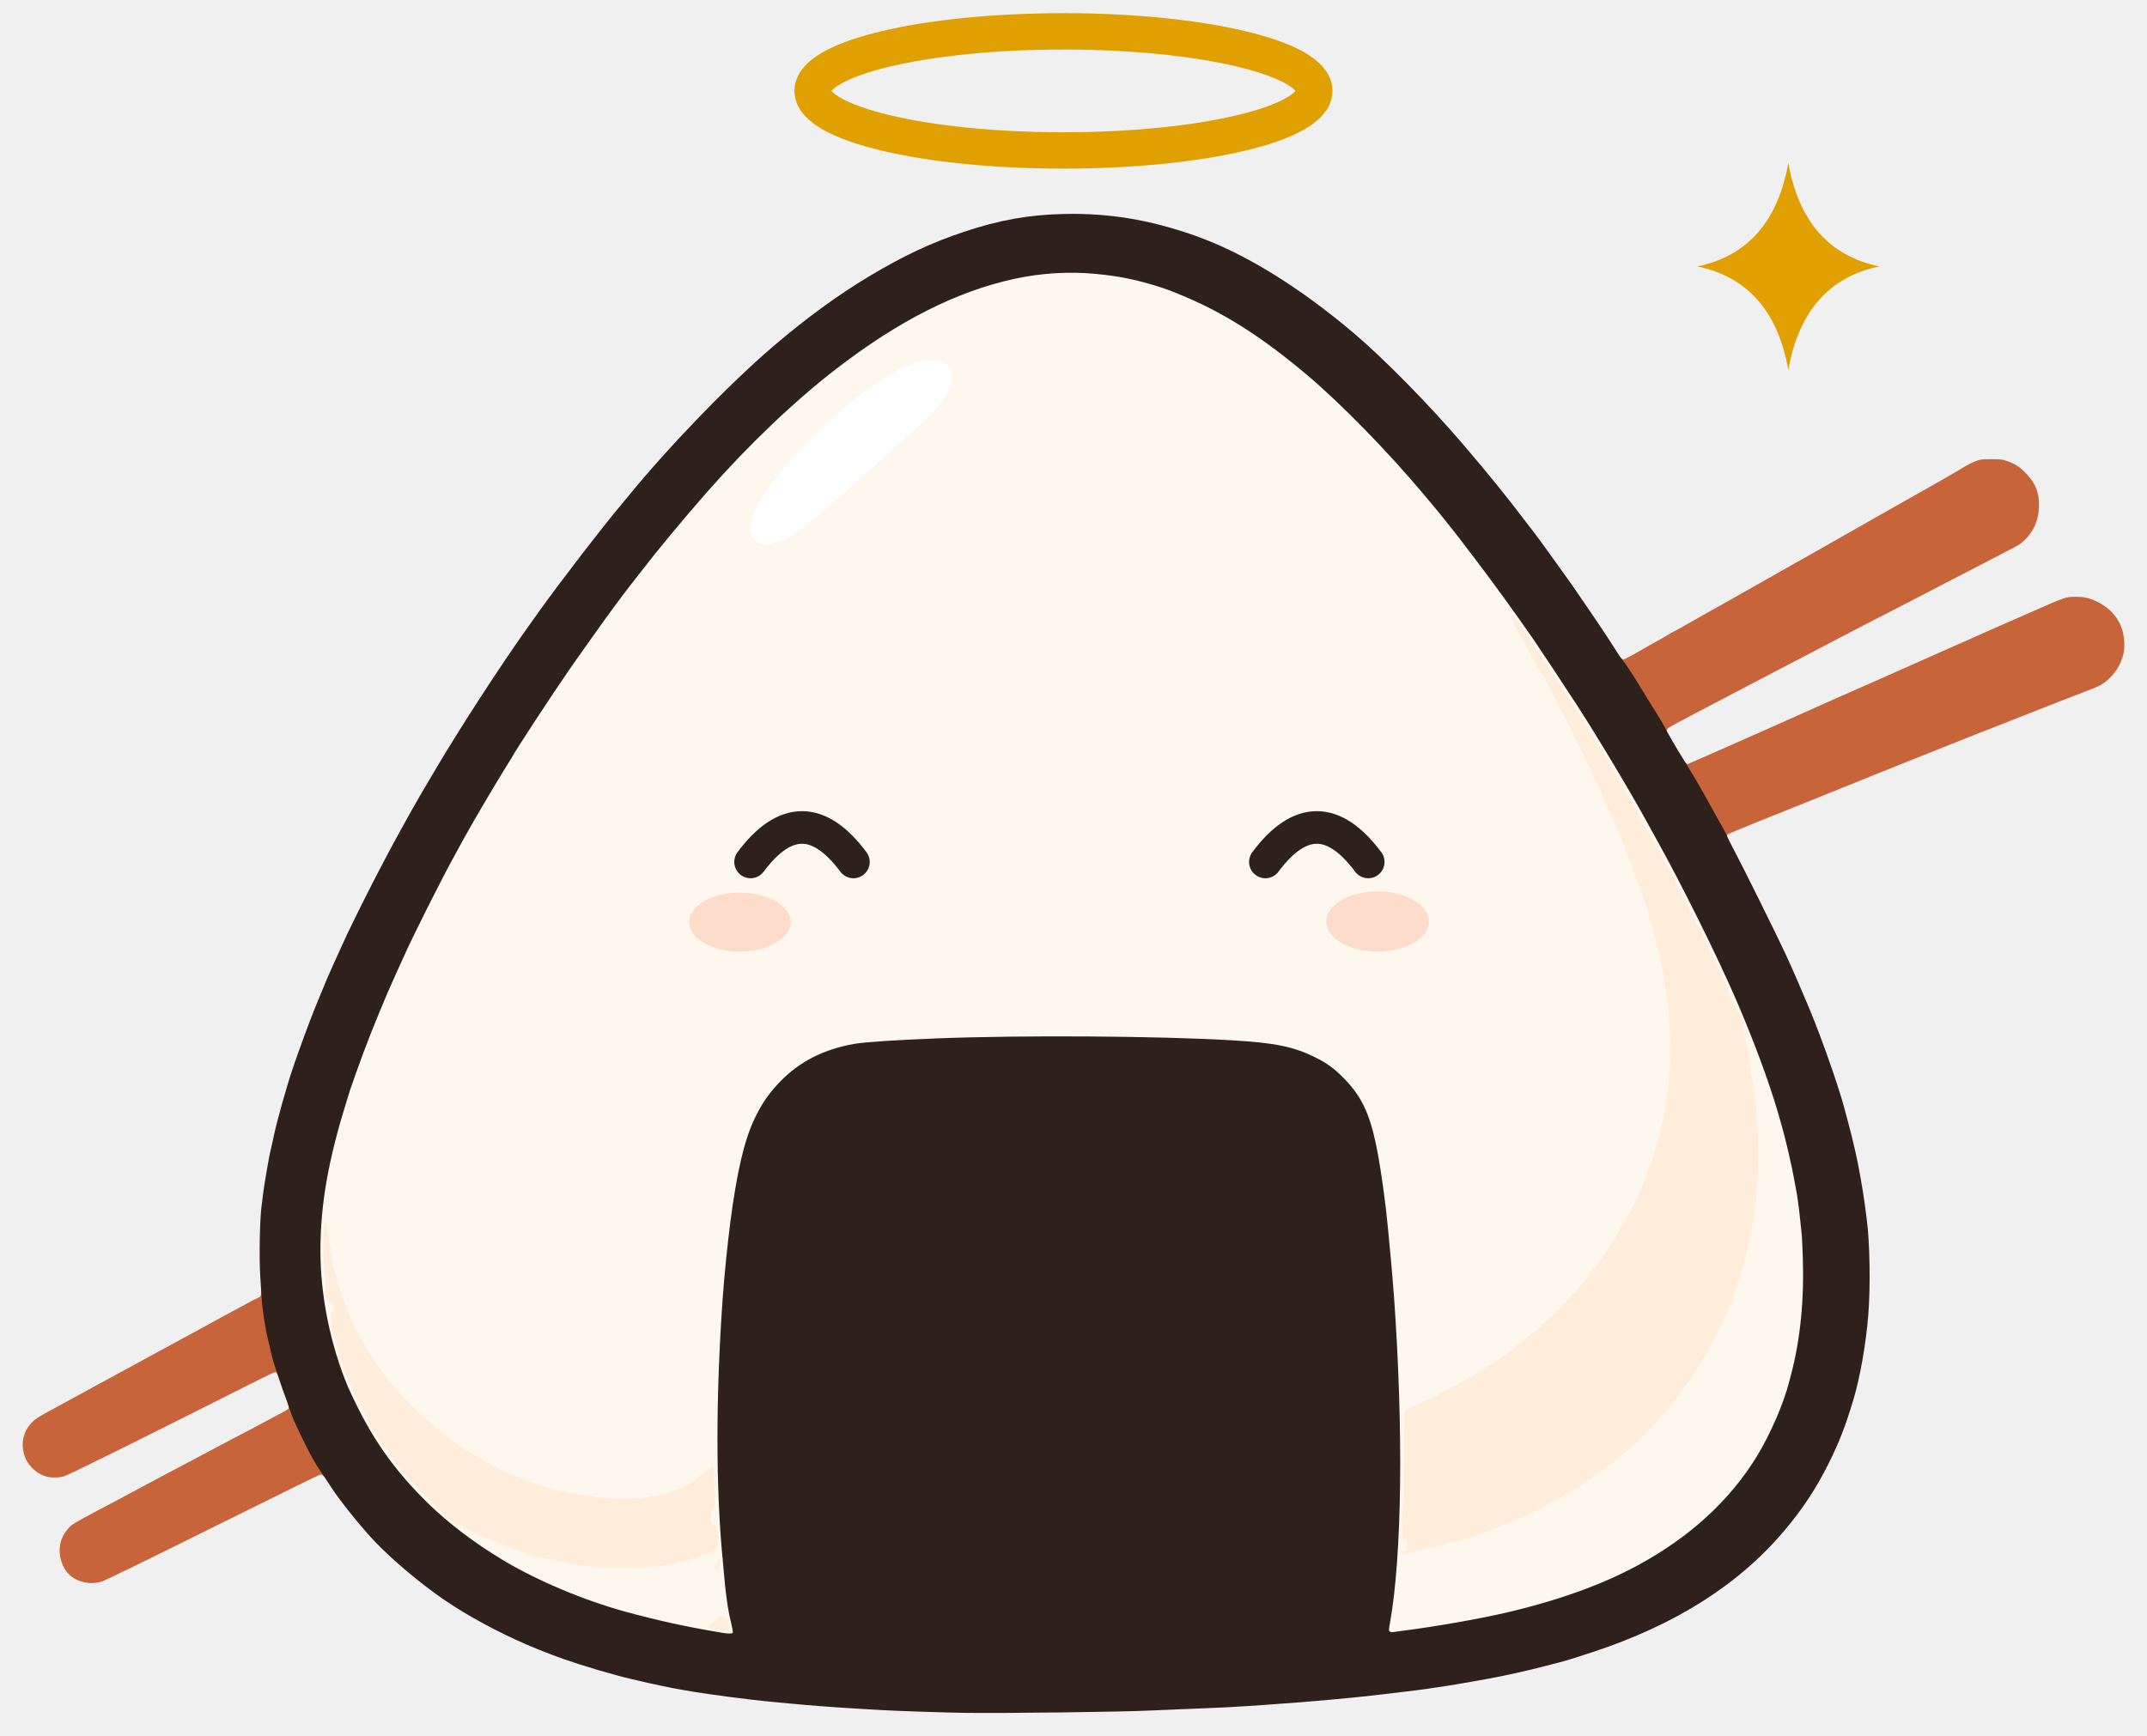
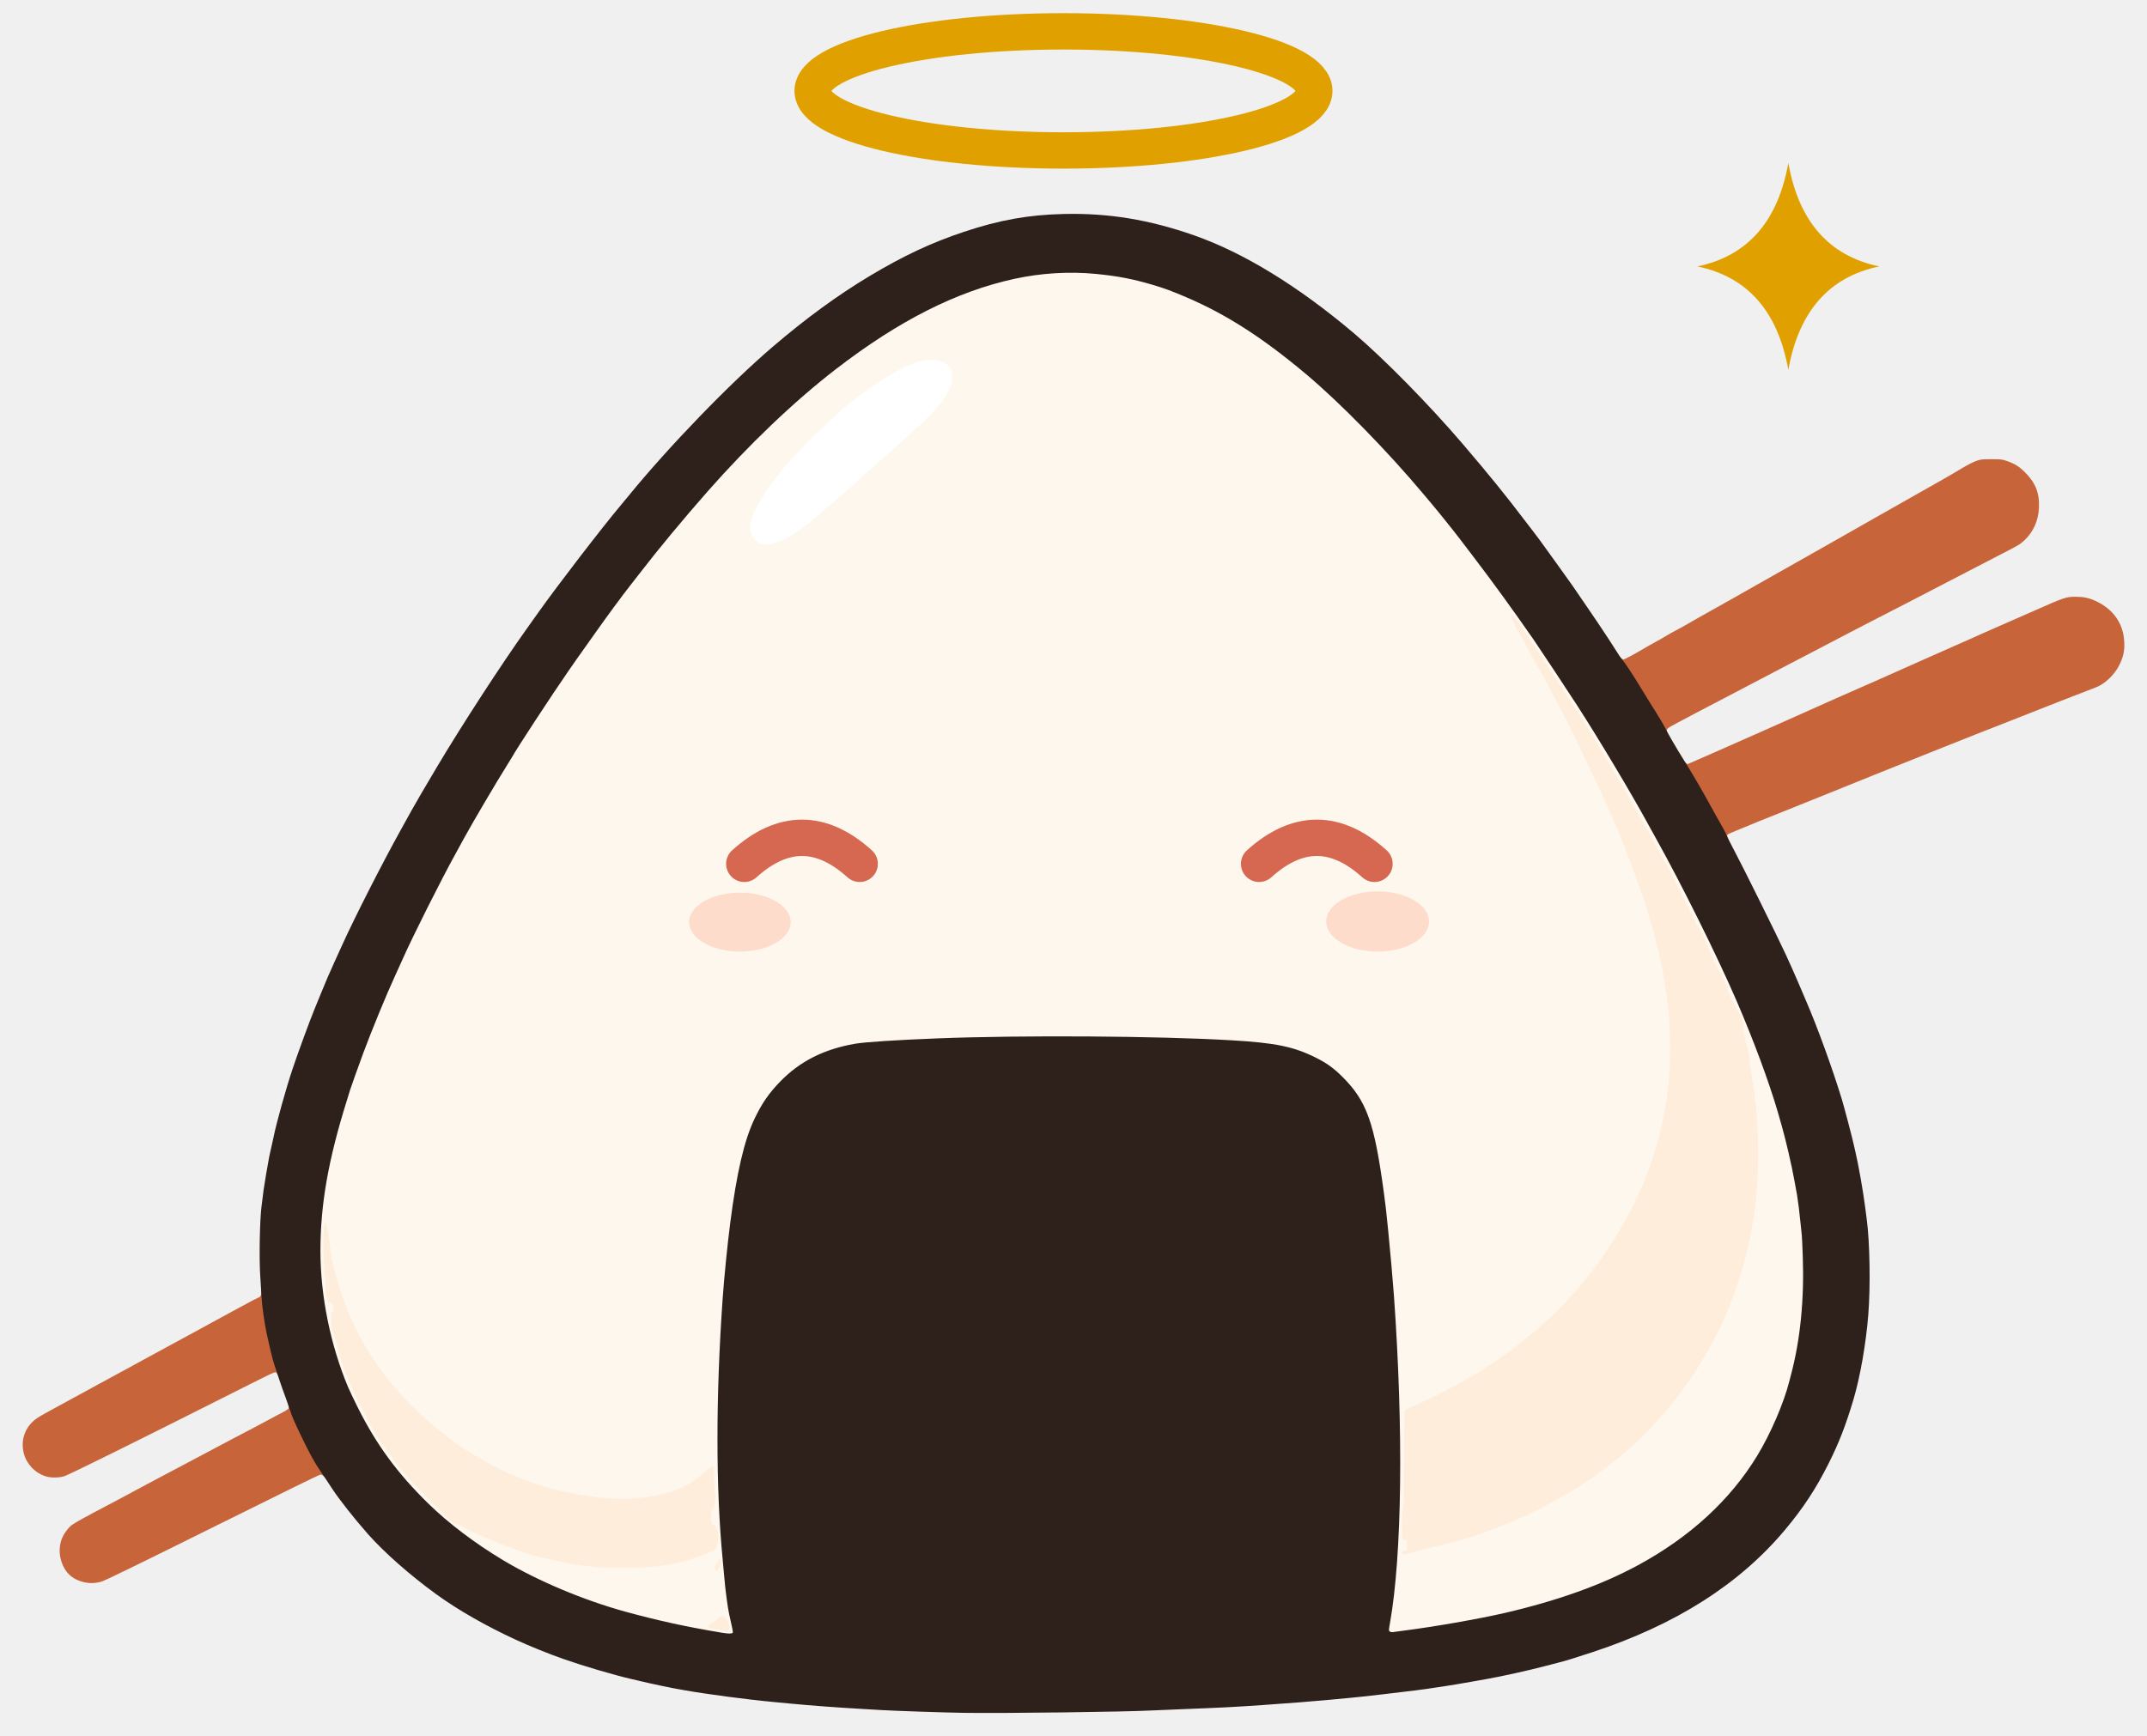
<svg xmlns="http://www.w3.org/2000/svg" viewBox="168 360 3424 2768" role="img" aria-label="Ben, relieved">
  <path id="chopsticks" d="m 307.5,2884.987 c -22.695,-3.362 -36.662,-15.602 -42.516,-37.254 -2.709,-10.021 -2.336,-21.823 0.991,-31.382 2.848,-8.183 10.363,-18.906 16.488,-23.526 4.939,-3.725 24.267,-14.389 59.537,-32.847 10.175,-5.325 23,-12.158 28.5,-15.184 10.624,-5.845 42.326,-22.74 85,-45.297 14.3,-7.559 32.975,-17.459 41.5,-22 31.419,-16.736 51.019,-27.076 72,-37.984 11.825,-6.148 25.1,-13.22 29.5,-15.716 4.4,-2.496 12.594,-6.841 18.209,-9.655 5.615,-2.814 10.661,-5.962 11.213,-6.994 0.713,-1.332 0.541,-3.509 -0.594,-7.497 -1.292,-4.541 -1.357,-5.91 -0.341,-7.134 0.692,-0.833 1.696,-1.515 2.232,-1.515 1.426,0 14.56,12.906 16.752,16.462 1.03,1.671 3.204,6.638 4.831,11.039 3.469,9.386 24.22,52.923 31.441,65.966 2.751,4.969 7.196,12.389 9.879,16.488 5.787,8.845 6.133,11.812 1.8,15.457 -1.692,1.424 -3.55,2.589 -4.129,2.589 -0.579,0 -2.803,-1.581 -4.942,-3.514 -3.111,-2.811 -4.411,-3.384 -6.493,-2.861 -3.058,0.767 -52.642,25.081 -165.359,81.086 -129.645,64.415 -178.101,88.016 -184,89.62 -7.188,1.954 -15.282,2.578 -21.5,1.657 z m -66.702,-169.918 c -17.054,-5.453 -30.443,-19.543 -34.816,-36.64 -4.749,-18.569 0.092,-36.447 13.518,-49.919 4.856,-4.873 9.718,-8.047 25.5,-16.651 10.725,-5.846 24,-13.089 29.5,-16.094 5.5,-3.005 15.4,-8.406 22,-12.002 6.6,-3.596 18.75,-10.233 27,-14.749 16.262,-8.902 32.879,-17.926 52.5,-28.512 6.875,-3.709 16.325,-8.89 21,-11.514 4.675,-2.623 25.375,-13.874 46,-25.002 20.625,-11.128 41.325,-22.375 46,-24.995 4.675,-2.619 14.575,-8.036 22,-12.037 7.425,-4.001 25.74,-13.953 40.7,-22.114 14.96,-8.162 27.672,-14.84 28.25,-14.84 2.588,0 5.05,-4.085 5.05,-8.378 0,-7.364 1.976,-7.705 8.559,-1.478 7.239,6.846 8.241,8.925 9.434,19.563 0.921,8.217 1.596,12.644 5.454,35.792 3.396,20.378 9.192,45.49 14.621,63.355 2.67,8.786 2.475,10.537 -1.685,15.142 -4.847,5.365 -7.454,5.302 -9.962,-0.243 -1.057,-2.335 -2.733,-4.398 -3.725,-4.584 -2.456,-0.46 -6.226,1.362 -85.137,41.151 -133.484,67.306 -245.129,122.523 -251.915,124.59 -8.791,2.678 -21.75,2.746 -29.847,0.158 z M 2911.861,1698.295 c -4.724,-4.837 -9.608,-10.82 -10.855,-13.295 -1.247,-2.475 -5.062,-9.225 -8.479,-15 -3.417,-5.775 -9.895,-17.391 -14.397,-25.814 -4.502,-8.422 -9.254,-17.006 -10.56,-19.075 -8.253,-13.073 -24.57,-42.874 -24.57,-44.872 0,-2.579 4.965,-8.239 7.227,-8.239 0.759,0 2.907,1.575 4.773,3.5 1.866,1.925 3.71,3.5 4.098,3.5 0.388,0 17.512,-7.466 38.054,-16.591 20.542,-9.125 45.448,-20.115 55.348,-24.421 16.455,-7.158 28.218,-12.392 86.5,-38.486 46.65,-20.886 76.492,-34.143 90,-39.983 16.229,-7.015 51.059,-22.448 79,-35.003 19.115,-8.589 78.634,-34.974 101.5,-44.994 7.15,-3.133 17.725,-7.854 23.5,-10.489 5.775,-2.636 17.025,-7.596 25,-11.023 7.975,-3.427 30.025,-13.104 49,-21.505 54.542,-24.147 55.595,-24.505 72.098,-24.505 11.704,0 20.731,1.937 30.879,6.625 28.391,13.116 44.359,35.937 45.761,65.403 0.669,14.062 -1.301,23.438 -7.67,36.506 -7.735,15.869 -23.215,30.651 -37.724,36.024 -14.026,5.194 -100.915,39.212 -155.843,61.015 -11.55,4.585 -26.175,10.311 -32.5,12.726 -6.325,2.415 -27.25,10.723 -46.5,18.463 -19.25,7.74 -50.525,20.229 -69.5,27.752 -18.975,7.523 -40.35,16.085 -47.5,19.026 -7.15,2.941 -22,8.946 -33,13.345 -11,4.399 -37.325,15.019 -58.5,23.602 -21.175,8.583 -48.175,19.438 -60,24.123 -26.834,10.632 -47.267,18.918 -61.5,24.941 -6.05,2.56 -13.25,5.541 -16,6.623 -7.837,3.086 -8.29,3.869 -5.583,9.65 2.765,5.904 2.483,8.57 -0.951,8.972 -2.022,0.237 -4.205,-1.434 -11.105,-8.5 z m -95.486,-166.471 c -5.996,-5.805 -9.343,-10.33 -16.146,-21.824 -4.72,-7.975 -10.684,-17.65 -13.254,-21.5 -2.569,-3.85 -9.531,-15.1 -15.471,-25 -5.94,-9.9 -15.458,-25.074 -21.152,-33.72 -5.694,-8.646 -10.353,-16.443 -10.353,-17.327 0,-1.966 5.321,-7.453 7.227,-7.453 0.759,0 2.907,1.575 4.773,3.5 1.866,1.925 4.054,3.5 4.862,3.5 1.758,0 18.607,-8.908 30.852,-16.311 4.832,-2.922 13.286,-7.732 18.786,-10.689 5.5,-2.958 13.958,-7.77 18.795,-10.694 4.837,-2.925 11.137,-6.489 14,-7.921 6.239,-3.122 20.373,-11.042 30.705,-17.207 4.125,-2.461 15.825,-9.051 26,-14.643 10.175,-5.592 26.375,-14.676 36,-20.187 9.625,-5.511 24.925,-14.203 34,-19.316 9.075,-5.113 27.75,-15.683 41.5,-23.487 13.75,-7.804 32.875,-18.609 42.5,-24.01 9.625,-5.401 26.725,-15.094 38,-21.541 35.264,-20.162 63.381,-36.136 96,-54.54 85.017,-47.967 94.096,-53.154 113,-64.563 8.255,-4.982 17.946,-9.949 22.5,-11.532 7.486,-2.602 9.06,-2.781 24.5,-2.794 15.907,-0.013 16.814,0.097 25.23,3.076 11.95,4.23 18.845,8.537 27.789,17.359 17.127,16.892 23.731,33.505 22.659,57 -0.949,20.799 -8.953,38.645 -23.38,52.128 -6.584,6.154 -9.092,7.657 -34.798,20.858 -21.457,11.019 -45.13,23.291 -96,49.765 -39.964,20.799 -79.242,41.089 -119,61.473 -20.35,10.433 -37.45,19.313 -38,19.733 -0.55,0.42 -19.45,10.331 -42,22.023 -22.55,11.693 -49.775,25.885 -60.5,31.537 -40.192,21.182 -59.128,31.111 -81,42.471 -30.982,16.092 -62.325,32.564 -82.25,43.225 -18.607,9.957 -18.554,9.892 -14.506,17.533 1.754,3.311 2.007,4.633 1.151,6 -2.351,3.751 -5.156,2.69 -13.02,-4.923 z" fill="#c8643a" />
  <path id="body" d="m 1704,3077.374 c -29.597,-0.446 -110.042,-3.157 -129.5,-4.363 -8.8,-0.546 -24.325,-1.463 -34.5,-2.039 -37.371,-2.115 -79.365,-5.271 -113,-8.49 -8.525,-0.816 -20.675,-1.96 -27,-2.542 -37.914,-3.488 -107.687,-12.72 -139.5,-18.459 -4.95,-0.893 -12.375,-2.229 -16.5,-2.97 -8.087,-1.452 -32.749,-6.612 -42.5,-8.892 -3.3,-0.772 -9.375,-2.185 -13.5,-3.141 -4.125,-0.956 -9.975,-2.313 -13,-3.017 -28.674,-6.668 -76.672,-20.817 -108.112,-31.868 -17.155,-6.03 -23.758,-8.586 -51.638,-19.99 -39.974,-16.35 -94.794,-45.263 -130.742,-68.954 -38.951,-25.67 -92.645,-70.33 -114.68,-95.386 C 746.12,2780.305 723.014,2750.78 711,2732.094 c -4.675,-7.271 -11.39,-17.355 -14.923,-22.407 -10.349,-14.803 -17.626,-27.674 -29.786,-52.687 -13.129,-27.006 -18.393,-39.014 -20.824,-47.5 -0.945,-3.3 -4.406,-13.2 -7.691,-22 -3.285,-8.8 -7.488,-20.725 -9.341,-26.5 -1.852,-5.775 -4.531,-13.875 -5.952,-18 -3.745,-10.869 -6.075,-19.514 -9.971,-37 -1.9,-8.525 -3.942,-17.573 -4.539,-20.107 -0.597,-2.534 -1.48,-7.259 -1.963,-10.5 -0.483,-3.241 -1.853,-11.968 -3.044,-19.393 -1.191,-7.425 -2.529,-20.25 -2.975,-28.5 -0.445,-8.25 -1.345,-23.1 -2,-33 -1.783,-26.958 -0.749,-86.065 1.898,-108.5 2.953,-25.033 3.816,-31.098 7.612,-53.5 4.064,-23.981 4.668,-27.045 9.464,-48 0.504,-2.2 1.675,-7.6 2.602,-12 5.144,-24.398 19.594,-76.082 29.916,-107 8.543,-25.591 26.847,-75.506 35.02,-95.5 2.585,-6.325 7.093,-17.35 10.017,-24.5 9.252,-22.625 13.079,-31.539 21.251,-49.5 4.379,-9.625 10.31,-22.675 13.18,-29 20.345,-44.838 63.541,-129.69 93.415,-183.5 5.496,-9.9 12.97,-23.4 16.608,-30 6.334,-11.491 20.72,-36.145 40.612,-69.6 40.022,-67.31 103.397,-164.815 144.875,-222.9 4.517,-6.325 12.201,-17.125 17.075,-24 30.629,-43.197 101.922,-135.914 131.872,-171.501 3.35,-3.98 8.791,-10.548 12.091,-14.594 9.473,-11.616 47.997,-56.442 57.435,-66.832 70.944,-78.088 130.675,-135.516 191.565,-184.178 43.36,-34.652 79.258,-59.893 119.67,-84.145 54.291,-32.58 98.653,-53.405 151.007,-70.885 56.687,-18.927 102.869,-27.192 159.324,-28.514 71.271,-1.669 136.229,8.983 207.869,34.086 60.223,21.102 127.602,58.471 192.345,106.676 72.289,53.822 126.608,104.631 199.798,186.887 40.343,45.34 86.675,101.777 121.499,148 3.522,4.675 8.729,11.425 11.571,15 5.4,6.793 10.15,13.297 39.802,54.5 22.02,30.597 24.754,34.502 43.074,61.5 8.024,11.825 17.211,25.325 20.416,30 8.088,11.799 27.801,41.941 33.431,51.118 2.571,4.19 5.419,8.237 6.329,8.992 2.533,2.102 18.213,25.903 29.743,45.148 5.681,9.483 12.9,21.22 16.041,26.083 9.624,14.899 21.105,34.089 22.565,37.717 1.645,4.089 20.009,35.663 28.175,48.442 11.788,18.448 31.112,51.493 43.858,75 5.07,9.35 12.491,22.625 16.491,29.5 4,6.875 7.793,14.147 8.43,16.159 0.637,2.013 5.684,12.137 11.217,22.5 14.905,27.916 70.927,140.996 84.391,170.341 6.435,14.025 14.839,32.925 18.676,42 3.837,9.075 9.794,23.025 13.238,31 17.945,41.554 41.626,106.751 56.844,156.5 3.603,11.778 15.665,57.589 18.694,71 1.118,4.95 2.457,10.8 2.975,13 4.927,20.903 12.347,62.883 15.465,87.5 0.871,6.875 2.041,15.875 2.599,20 4.927,36.378 6.089,106.914 2.505,152.071 -3.677,46.33 -12.935,99.301 -23.67,135.429 -12.27,41.294 -23.111,69.19 -39.831,102.5 -20.475,40.789 -40.222,70.658 -71.07,107.5 -61.339,73.257 -165.435,137.045 -290.969,178.302 -29.044,9.545 -42.782,13.773 -52.5,16.157 -4.95,1.214 -15.525,3.962 -23.5,6.107 -22.883,6.154 -70.658,16.709 -92.5,20.438 -4.4,0.751 -12.95,2.276 -19,3.388 -16.91,3.109 -45.37,7.869 -51.5,8.612 -3.025,0.367 -9.325,1.3 -14,2.073 -12.408,2.051 -37.387,5.228 -78.25,9.949 -32.109,3.71 -40.25,4.596 -54.75,5.957 -8.525,0.8 -22.925,2.158 -32,3.016 -26.312,2.489 -63.4,5.407 -107.5,8.457 -45.629,3.155 -63.69,4.087 -126.5,6.523 -20.625,0.8 -42.225,1.709 -48,2.021 -44.1,2.377 -237.908,4.855 -303,3.873 z" fill="#fef7ed" />
  <path id="shade" d="m 1321,2960.891 c -3.575,-0.392 -7.767,-1.202 -9.315,-1.802 -1.548,-0.599 -4.725,-1.09 -7.059,-1.09 -2.334,0 -5.117,-0.649 -6.185,-1.443 -1.875,-1.393 -1.821,-1.548 1.559,-4.521 1.925,-1.693 5.993,-4.821 9.04,-6.952 3.047,-2.131 6.14,-4.597 6.872,-5.479 3.662,-4.413 11.545,0.951 13.89,9.452 3.23,11.704 2.235,13.042 -8.803,11.834 z m -11.965,-96.826 c -1.831,-3.42 -1.162,-6.622 1.965,-9.408 1.865,-1.662 3,-3.647 3,-5.249 0,-4.14 2.458,-2.254 2.827,2.168 0.237,2.848 -0.448,5.361 -2.5,9.169 -1.555,2.886 -3.149,5.248 -3.542,5.25 -0.393,0 -1.181,-0.867 -1.75,-1.931 z M 1136.5,2860.957 c -15.886,-0.699 -25.802,-1.692 -45,-4.51 -20.395,-2.993 -23.087,-3.526 -48,-9.506 -4.4,-1.056 -12.43,-2.859 -17.845,-4.006 -9.708,-2.057 -17.705,-4.692 -51.148,-16.858 -14.291,-5.199 -52.575,-22.065 -63.007,-27.758 -7.789,-4.251 -10.267,-5.305 -13.697,-5.827 -2.074,-0.316 -5.805,-2.193 -8.5,-4.277 -2.642,-2.043 -20.339,-19.465 -39.327,-38.715 -36.073,-36.571 -42.494,-44.108 -65.716,-77.145 -5.632,-8.012 -11.554,-16.065 -13.162,-17.895 -1.607,-1.831 -3.25,-4.37 -3.65,-5.644 -0.4,-1.274 -3.083,-5.916 -5.961,-10.316 -2.878,-4.4 -5.568,-9.081 -5.976,-10.402 -1.445,-4.672 -8.673,-19.621 -10.922,-22.589 -4.092,-5.4 -14.797,-28.532 -21.219,-45.852 -0.784,-2.114 -2.333,-5.624 -3.444,-7.8 -3.139,-6.152 -10.053,-27.718 -11.978,-37.357 -0.93,-4.658 -2.157,-9.033 -4.487,-16 -1.868,-5.585 -2.87,-8.691 -5.165,-16 -0.898,-2.862 -1.697,-9.632 -1.868,-15.834 -0.256,-9.281 -0.022,-11.288 1.632,-14 3.744,-6.14 1.724,-14.2 -3.722,-14.851 -1.451,-0.173 -2.961,-0.99 -3.356,-1.815 -3.045,-6.365 -3.484,-9.266 -3.484,-23 0,-7.975 -0.415,-15.146 -0.923,-15.934 -1.04,-1.617 -1.196,-3.608 -2.465,-31.566 -0.932,-20.537 0.116,-51.129 1.811,-52.823 1.654,-1.654 2.883,0.271 3.56,5.574 0.369,2.887 1.107,6.824 1.64,8.749 0.534,1.925 1.39,7.325 1.903,12 3.085,28.101 4.46,34.594 14.937,70.5 15.999,54.834 43.998,107.874 81.293,154 40.754,50.404 95.713,96.497 152.244,127.685 16.678,9.201 40.121,20.815 42.016,20.815 0.363,0 4.333,1.618 8.822,3.595 19.301,8.502 50.098,18.494 70.662,22.926 4.125,0.889 9.3,2.042 11.5,2.562 8.07,1.907 34.369,6.043 47.5,7.471 34.271,3.725 63.463,2.89 91,-2.603 35.747,-7.13 54.19,-16.099 81.638,-39.701 4.637,-3.987 8.811,-7.25 9.274,-7.25 2.248,0 2.801,3.805 2.881,19.801 0.052,10.42 0.558,18.731 1.272,20.896 0.792,2.401 0.955,6.452 0.489,12.199 -0.556,6.871 -1.287,9.636 -3.626,13.726 -2.638,4.613 -2.929,6.01 -2.929,14.059 0,9.437 1.211,12.799 4.615,12.812 1.283,0.01 2.559,1.983 4.523,7.007 3.121,7.984 3.497,13.616 1.398,20.912 -0.805,2.798 -1.7,6.27 -1.988,7.715 -0.673,3.374 -2.517,4.521 -17.048,10.61 -18.186,7.62 -45.672,15.475 -63.5,18.148 -24.883,3.731 -63.249,5.402 -93.5,4.071 z m 1267.965,-22.014 c -0.359,-0.581 -0.369,-2.188 -0.022,-3.571 0.54,-2.151 1.037,-2.425 3.435,-1.899 4.22,0.927 5.414,-1.185 4.619,-8.17 -1.039,-9.127 -1.278,-9.597 -4.558,-8.941 -2.653,0.531 -2.91,0.304 -3.554,-3.126 -1.723,-9.185 -0.131,-51.603 2.071,-55.165 0.369,-0.597 0.843,-33.819 1.054,-73.828 0.211,-40.009 0.407,-73.038 0.437,-73.398 0.088,-1.085 10.596,-6.684 18.314,-9.759 23.955,-9.546 79.447,-38.722 105.739,-55.595 15.713,-10.083 45.685,-31.113 55.505,-38.944 31.501,-25.122 35.801,-28.792 53.853,-45.963 53.432,-50.824 95.855,-108.083 130.828,-176.584 16.894,-33.09 35.794,-84.126 42.957,-116 1.051,-4.675 2.983,-13.225 4.295,-19 3.832,-16.871 6.869,-35.446 8.462,-51.75 0.605,-6.188 1.662,-16.312 2.349,-22.5 1.516,-13.64 1.361,-71.492 -0.24,-89.75 -2.17,-24.752 -5.244,-47.868 -9.041,-68 -6.805,-36.081 -6.981,-36.841 -18.46,-79.84 -10.491,-39.299 -39.603,-119.64 -60.028,-165.66 -3.662,-8.25 -7.924,-17.925 -9.473,-21.5 -19.15,-44.208 -66.652,-142.444 -84.139,-174 -4.114,-7.425 -9.163,-17.075 -11.218,-21.444 -2.055,-4.369 -5.827,-11.344 -8.382,-15.5 -4.83,-7.857 -10.241,-17.521 -20.751,-37.056 -3.403,-6.325 -8.131,-14.875 -10.507,-19 -13.437,-23.33 -22.338,-42 -20.023,-42 2.966,0 13.736,13.643 24.133,30.571 2.542,4.139 5.932,9.191 7.533,11.227 1.601,2.036 6.238,8.877 10.304,15.202 4.066,6.325 13.051,19.976 19.967,30.335 6.916,10.359 14.317,21.609 16.447,25 4.932,7.851 11.373,17.751 25.804,39.665 6.339,9.625 13.683,21.325 16.322,26 2.638,4.675 6.444,10.975 8.457,14 2.013,3.025 7.52,12.025 12.239,20 4.719,7.975 10.093,17.059 11.943,20.188 1.85,3.128 6.121,10.103 9.492,15.5 3.371,5.397 8.393,13.863 11.162,18.812 2.768,4.95 6.915,12.047 9.216,15.77 2.301,3.724 4.68,8.224 5.287,10 0.607,1.776 2.41,4.947 4.006,7.046 1.596,2.099 4.947,7.949 7.447,13 2.5,5.051 5.752,10.984 7.226,13.184 3.784,5.646 11.695,19.811 19.476,34.876 3.658,7.082 7.754,14.499 9.101,16.482 1.348,1.983 2.465,4.064 2.482,4.624 0.018,0.56 2.941,5.518 6.497,11.018 3.556,5.5 7.838,12.925 9.517,16.5 6.93,14.755 17.694,36.831 21.18,43.438 2.05,3.884 5.562,10.887 7.806,15.562 6.854,14.281 11.885,23.652 17.502,32.599 2.953,4.704 7.025,12.905 9.049,18.226 7.118,18.713 13.305,32.864 18.462,42.222 11.187,20.301 13.328,24.811 16.588,34.953 1.856,5.775 5.223,13.875 7.481,18 2.258,4.125 5.234,9.75 6.613,12.5 1.379,2.75 3.305,6.127 4.282,7.503 0.976,1.377 3.228,6.271 5.004,10.875 2.875,7.455 3.106,8.78 2.111,12.101 -1.192,3.977 -1.449,2.624 5.723,30.021 1.656,6.325 3.319,15.1 3.696,19.5 0.377,4.4 2.012,15.875 3.633,25.5 2.782,16.517 5.462,36.503 7.779,58 3.247,30.135 3.783,86.837 1.162,123 -5.606,77.343 -26.54,155.843 -60.801,228.001 -5.906,12.438 -29.485,53.6 -37.807,65.999 -30.209,45.007 -55.911,76.1 -90.117,109.018 -29.942,28.814 -74.154,62.222 -111.428,84.197 -31.112,18.343 -59.417,32.921 -83.462,42.987 -55.086,23.06 -79.412,31.132 -127.5,42.307 -10.725,2.492 -26.715,6.547 -35.534,9.011 -17.451,4.875 -18.038,4.981 -19.001,3.422 z" fill="#feeddb" />
  <path id="highlight" d="m 1382.255,1227.104 c -8.991,-3.345 -14.187,-8.768 -16.786,-17.523 -2.112,-7.112 -1.806,-11.899 1.409,-22.081 3.171,-10.041 7.558,-19.088 15.03,-31 2.76,-4.4 5.91,-9.621 7.001,-11.603 1.09,-1.982 5.608,-8.281 10.04,-14 4.432,-5.718 9.744,-12.592 11.805,-15.276 25.389,-33.059 91.455,-97.727 124.747,-122.106 4.4,-3.222 12.05,-8.866 17,-12.541 4.95,-3.676 10.125,-7.251 11.5,-7.945 1.375,-0.694 6.775,-4.054 12,-7.466 17.747,-11.589 29.75,-18.098 45.203,-24.513 27.486,-11.411 52.681,-8.72 62.297,6.653 2.792,4.465 3,5.461 3,14.405 0,9.57 -0.021,9.651 -5.177,20 -9.012,18.087 -23.797,35.34 -52.757,61.562 -9.386,8.499 -19.316,17.583 -22.066,20.187 -6.343,6.006 -20.982,19.065 -34.5,30.776 -5.775,5.003 -14.347,12.644 -19.05,16.981 -4.702,4.337 -13.688,12.385 -19.968,17.885 -6.28,5.5 -14.412,12.7 -18.072,16 -12.45,11.227 -26.621,23.546 -32.023,27.839 -2.963,2.355 -7.413,6.211 -9.888,8.57 -11.404,10.868 -40.684,31.942 -51.433,37.02 -20.805,9.827 -29.83,11.704 -39.313,8.176 z" fill="#ffffff" />
  <g id="blush" fill="#fddccb">
    <ellipse cx="1348" cy="1831" rx="81" ry="47" />
    <ellipse cx="2365" cy="1830" rx="82" ry="48" />
  </g>
-   <path d="M 1365,1735 Q 1447,1625 1529,1735 M 2186,1735 Q 2268,1625 2350,1735" fill="none" stroke="#2e201b" stroke-width="52" stroke-linecap="round" stroke-linejoin="round" />
+   <path d="M 1355,1738 Q 1447,1655 1539,1738 M 2176,1738 Q 2268,1655 2360,1738" fill="none" stroke="#d66750" stroke-width="58" stroke-linecap="round" stroke-linejoin="round" />
  <path id="outline-and-nori" d="m 1704,3092.374 c -29.597,-0.446 -110.042,-3.157 -129.5,-4.363 -8.8,-0.546 -24.325,-1.463 -34.5,-2.039 -37.371,-2.115 -79.365,-5.271 -113,-8.49 -8.525,-0.816 -20.675,-1.96 -27,-2.542 -37.914,-3.488 -107.687,-12.72 -139.5,-18.459 -4.95,-0.893 -12.375,-2.229 -16.5,-2.97 -8.087,-1.452 -32.749,-6.612 -42.5,-8.892 -3.3,-0.772 -9.375,-2.185 -13.5,-3.141 -4.125,-0.956 -9.975,-2.313 -13,-3.017 -28.674,-6.668 -76.672,-20.817 -108.112,-31.868 -24.743,-8.697 -54.132,-20.57 -76.405,-30.867 -48.256,-22.309 -91.88,-47.28 -126.865,-72.62 -40.933,-29.648 -83.01,-66.71 -108.545,-95.606 -21.932,-24.82 -45.658,-54.873 -57.236,-72.5 -4.154,-6.325 -9.181,-13.975 -11.171,-17 -1.99,-3.025 -5.503,-8.2 -7.806,-11.5 -8.134,-11.651 -16.271,-26.26 -27.569,-49.5 -13.129,-27.006 -18.393,-39.014 -20.824,-47.5 -0.945,-3.3 -4.406,-13.2 -7.691,-22 -3.285,-8.8 -7.488,-20.725 -9.341,-26.5 -1.852,-5.775 -4.531,-13.875 -5.952,-18 -3.745,-10.869 -6.075,-19.514 -9.971,-37 -1.9,-8.525 -3.942,-17.573 -4.539,-20.107 -0.597,-2.534 -1.48,-7.259 -1.963,-10.5 -0.483,-3.241 -1.853,-11.968 -3.044,-19.393 -1.191,-7.425 -2.529,-20.25 -2.975,-28.5 -0.445,-8.25 -1.345,-23.1 -2,-33 -1.783,-26.958 -0.749,-86.065 1.898,-108.5 2.953,-25.033 3.816,-31.098 7.612,-53.5 4.064,-23.981 4.668,-27.045 9.464,-48 0.504,-2.2 1.675,-7.6 2.602,-12 5.144,-24.398 19.594,-76.082 29.916,-107 8.543,-25.591 26.847,-75.506 35.02,-95.5 2.585,-6.325 7.093,-17.35 10.017,-24.5 9.252,-22.625 13.079,-31.539 21.251,-49.5 4.379,-9.625 10.31,-22.675 13.18,-29 20.345,-44.838 63.541,-129.69 93.415,-183.5 5.496,-9.9 12.97,-23.4 16.608,-30 6.334,-11.491 20.72,-36.145 40.612,-69.6 40.022,-67.31 103.397,-164.815 144.875,-222.9 4.517,-6.325 12.201,-17.125 17.075,-24 30.629,-43.197 101.922,-135.914 131.872,-171.501 3.35,-3.98 8.791,-10.548 12.091,-14.594 63.952,-78.422 160.967,-178.796 229.5,-237.447 53.004,-45.361 103.678,-82.407 154.17,-112.707 54.291,-32.58 98.653,-53.405 151.007,-70.885 56.687,-18.927 102.869,-27.192 159.324,-28.514 71.271,-1.669 136.229,8.983 207.869,34.086 78.908,27.65 165.974,80.99 254.631,155.998 47.725,40.377 120.614,114.566 174.041,177.142 42.872,50.214 69.434,83.008 99.959,123.412 5.225,6.916 11.132,14.585 13.127,17.042 3.804,4.685 8.8,11.537 38.256,52.468 22.02,30.597 24.754,34.502 43.074,61.5 8.024,11.825 17.211,25.325 20.416,30 8.088,11.799 27.801,41.941 33.431,51.118 2.571,4.19 5.419,8.237 6.329,8.992 2.533,2.102 18.213,25.903 29.743,45.148 5.681,9.483 12.9,21.22 16.041,26.083 9.624,14.899 21.105,34.089 22.565,37.717 1.645,4.089 20.009,35.663 28.175,48.442 11.788,18.448 31.112,51.493 43.858,75 5.07,9.35 12.491,22.625 16.491,29.5 4,6.875 7.793,14.147 8.43,16.159 0.637,2.013 5.684,12.137 11.217,22.5 14.905,27.916 70.927,140.996 84.391,170.341 6.435,14.025 14.839,32.925 18.676,42 3.837,9.075 9.794,23.025 13.238,31 17.945,41.554 41.626,106.751 56.844,156.5 3.603,11.778 15.665,57.589 18.694,71 1.118,4.95 2.457,10.8 2.975,13 4.927,20.903 12.347,62.883 15.465,87.5 0.871,6.875 2.041,15.875 2.599,20 4.927,36.378 6.089,106.914 2.505,152.071 -3.677,46.33 -12.935,99.301 -23.67,135.429 -12.27,41.294 -23.111,69.19 -39.831,102.5 -19.946,39.734 -40.287,70.707 -68.96,105 -73.002,87.312 -174.765,151.988 -308.08,195.802 -29.044,9.545 -42.782,13.773 -52.5,16.157 -4.95,1.214 -15.525,3.962 -23.5,6.107 -22.883,6.154 -70.658,16.709 -92.5,20.438 -4.4,0.751 -12.95,2.276 -19,3.388 -16.91,3.109 -45.37,7.869 -51.5,8.612 -3.025,0.367 -9.325,1.3 -14,2.073 -12.408,2.051 -37.387,5.228 -78.25,9.949 -32.109,3.71 -40.25,4.596 -54.75,5.957 -8.525,0.8 -22.925,2.158 -32,3.016 -26.312,2.489 -63.4,5.407 -107.5,8.457 -45.629,3.155 -63.69,4.087 -126.5,6.523 -20.625,0.8 -42.225,1.709 -48,2.021 -44.1,2.377 -237.908,4.855 -303,3.873 z m -367.367,-127.859 c 0.487,-1.269 -0.854,-8.125 -5.677,-29.015 -2.399,-10.39 -6.308,-40.023 -7.981,-60.5 -0.517,-6.325 -1.617,-18.475 -2.445,-27 -11.076,-114.03 -11.091,-259.546 -0.043,-416.5 2.329,-33.09 7.621,-86.114 11.955,-119.804 10.454,-81.253 22.492,-132.903 38.966,-167.196 12.051,-25.086 23.097,-41.008 41.513,-59.84 31.117,-31.819 69.519,-51.123 118.579,-59.608 15.912,-2.752 66.351,-6.046 131.5,-8.588 135.666,-5.293 350.734,-3.904 469,3.029 70.269,4.119 99.119,10.073 134.5,27.759 17.398,8.697 28.294,16.527 42.073,30.236 39.011,38.812 51.163,72.678 66.384,185.012 3.012,22.226 3.324,24.972 6.937,61 3.135,31.261 7.574,81.523 9.14,103.5 15.3,214.658 12.904,413.644 -6.284,521.852 -2.176,12.273 -2.178,12.362 -0.22,13.806 1.196,0.882 3.15,1.244 4.97,0.922 1.65,-0.292 8.4,-1.212 15,-2.043 48.915,-6.162 122.299,-18.976 163.5,-28.548 84.393,-19.608 154.195,-44.641 212.37,-76.161 82.829,-44.878 147.199,-104.089 190.233,-174.988 21.14,-34.828 42.227,-83.735 50.808,-117.84 0.346,-1.375 1.7,-6.55 3.009,-11.5 14.726,-55.685 21.032,-119.347 18.62,-188 -0.58,-16.5 -1.282,-31.8 -1.562,-34 -0.28,-2.2 -1.169,-10.75 -1.977,-19 -1.688,-17.244 -3.886,-35.108 -5.474,-44.5 -1.723,-10.193 -6.955,-37.825 -8.52,-45 -8.108,-37.169 -12.338,-53.897 -22.125,-87.5 -14.134,-48.527 -38.959,-115.497 -66.168,-178.5 -30.199,-69.925 -87.772,-185.995 -127.727,-257.5 -3.688,-6.6 -9.533,-17.191 -12.988,-23.536 -26.889,-49.371 -78.261,-135.381 -113.036,-189.251 -15.317,-23.728 -61.654,-93.771 -69.756,-105.443 -32.722,-47.139 -64.356,-90.724 -95.525,-131.611 -6.775,-8.887 -16.426,-21.558 -21.446,-28.158 -10.208,-13.419 -34.412,-43.603 -45.182,-56.345 -3.88,-4.59 -9.979,-11.839 -13.554,-16.109 -57.228,-68.358 -132.875,-145.675 -187,-191.127 -69.388,-58.27 -127.522,-95.589 -191.5,-122.933 -22.662,-9.686 -34.056,-13.904 -52,-19.252 -32.512,-9.689 -56.671,-14.366 -92,-17.808 -42.362,-4.128 -87.758,-1.34 -130.286,8.001 -92.372,20.29 -184.058,66.735 -284.2,143.967 -66.096,50.975 -138.659,120.205 -205.014,195.597 -37.967,43.138 -79.637,93.395 -106.966,129.009 -4.643,6.05 -12.362,15.95 -17.153,22 -10.654,13.452 -36.027,47.906 -52.881,71.807 -6.875,9.75 -15.875,22.429 -20,28.175 -4.125,5.746 -9.461,13.276 -11.859,16.733 -2.397,3.457 -8.108,11.685 -12.69,18.285 -25.298,36.439 -83.759,125.682 -89.446,136.543 -0.707,1.351 -4.979,8.307 -9.493,15.457 -15.049,23.837 -54.48,90.823 -66.991,113.803 -4.55,8.358 -10.639,19.472 -13.531,24.697 -23.638,42.712 -70,135.107 -85.357,170.111 -2.99,6.814 -8.468,18.915 -12.175,26.89 -12.437,26.759 -37.487,87.645 -49.953,121.415 -7.662,20.756 -20.369,56.33 -21.284,59.585 -0.541,1.925 -3.024,10.025 -5.517,18 -29.23,93.493 -41.701,164.756 -41.703,238.313 -0.002,71.889 15.919,150.31 44.195,217.687 2.193,5.225 9.053,19.625 15.246,32 29.843,59.638 63.069,104.979 112.212,153.127 32.373,31.717 74.328,63.537 119.554,90.675 54.85,32.912 128.758,64.023 195.535,82.308 53.007,14.515 97.998,24.293 155.257,33.744 8.995,1.485 14.982,1.355 15.633,-0.34 z" fill="#2e201b" fill-rule="evenodd" />
  <ellipse cx="1864" cy="505" rx="400" ry="95" fill="none" stroke="#e0a100" stroke-width="58" />
  <path d="M 3020,620 Q 3045,760 3165,785 Q 3045,810 3020,950 Q 2995,810 2875,785 Q 2995,760 3020,620 Z" fill="#e0a100" />
</svg>
